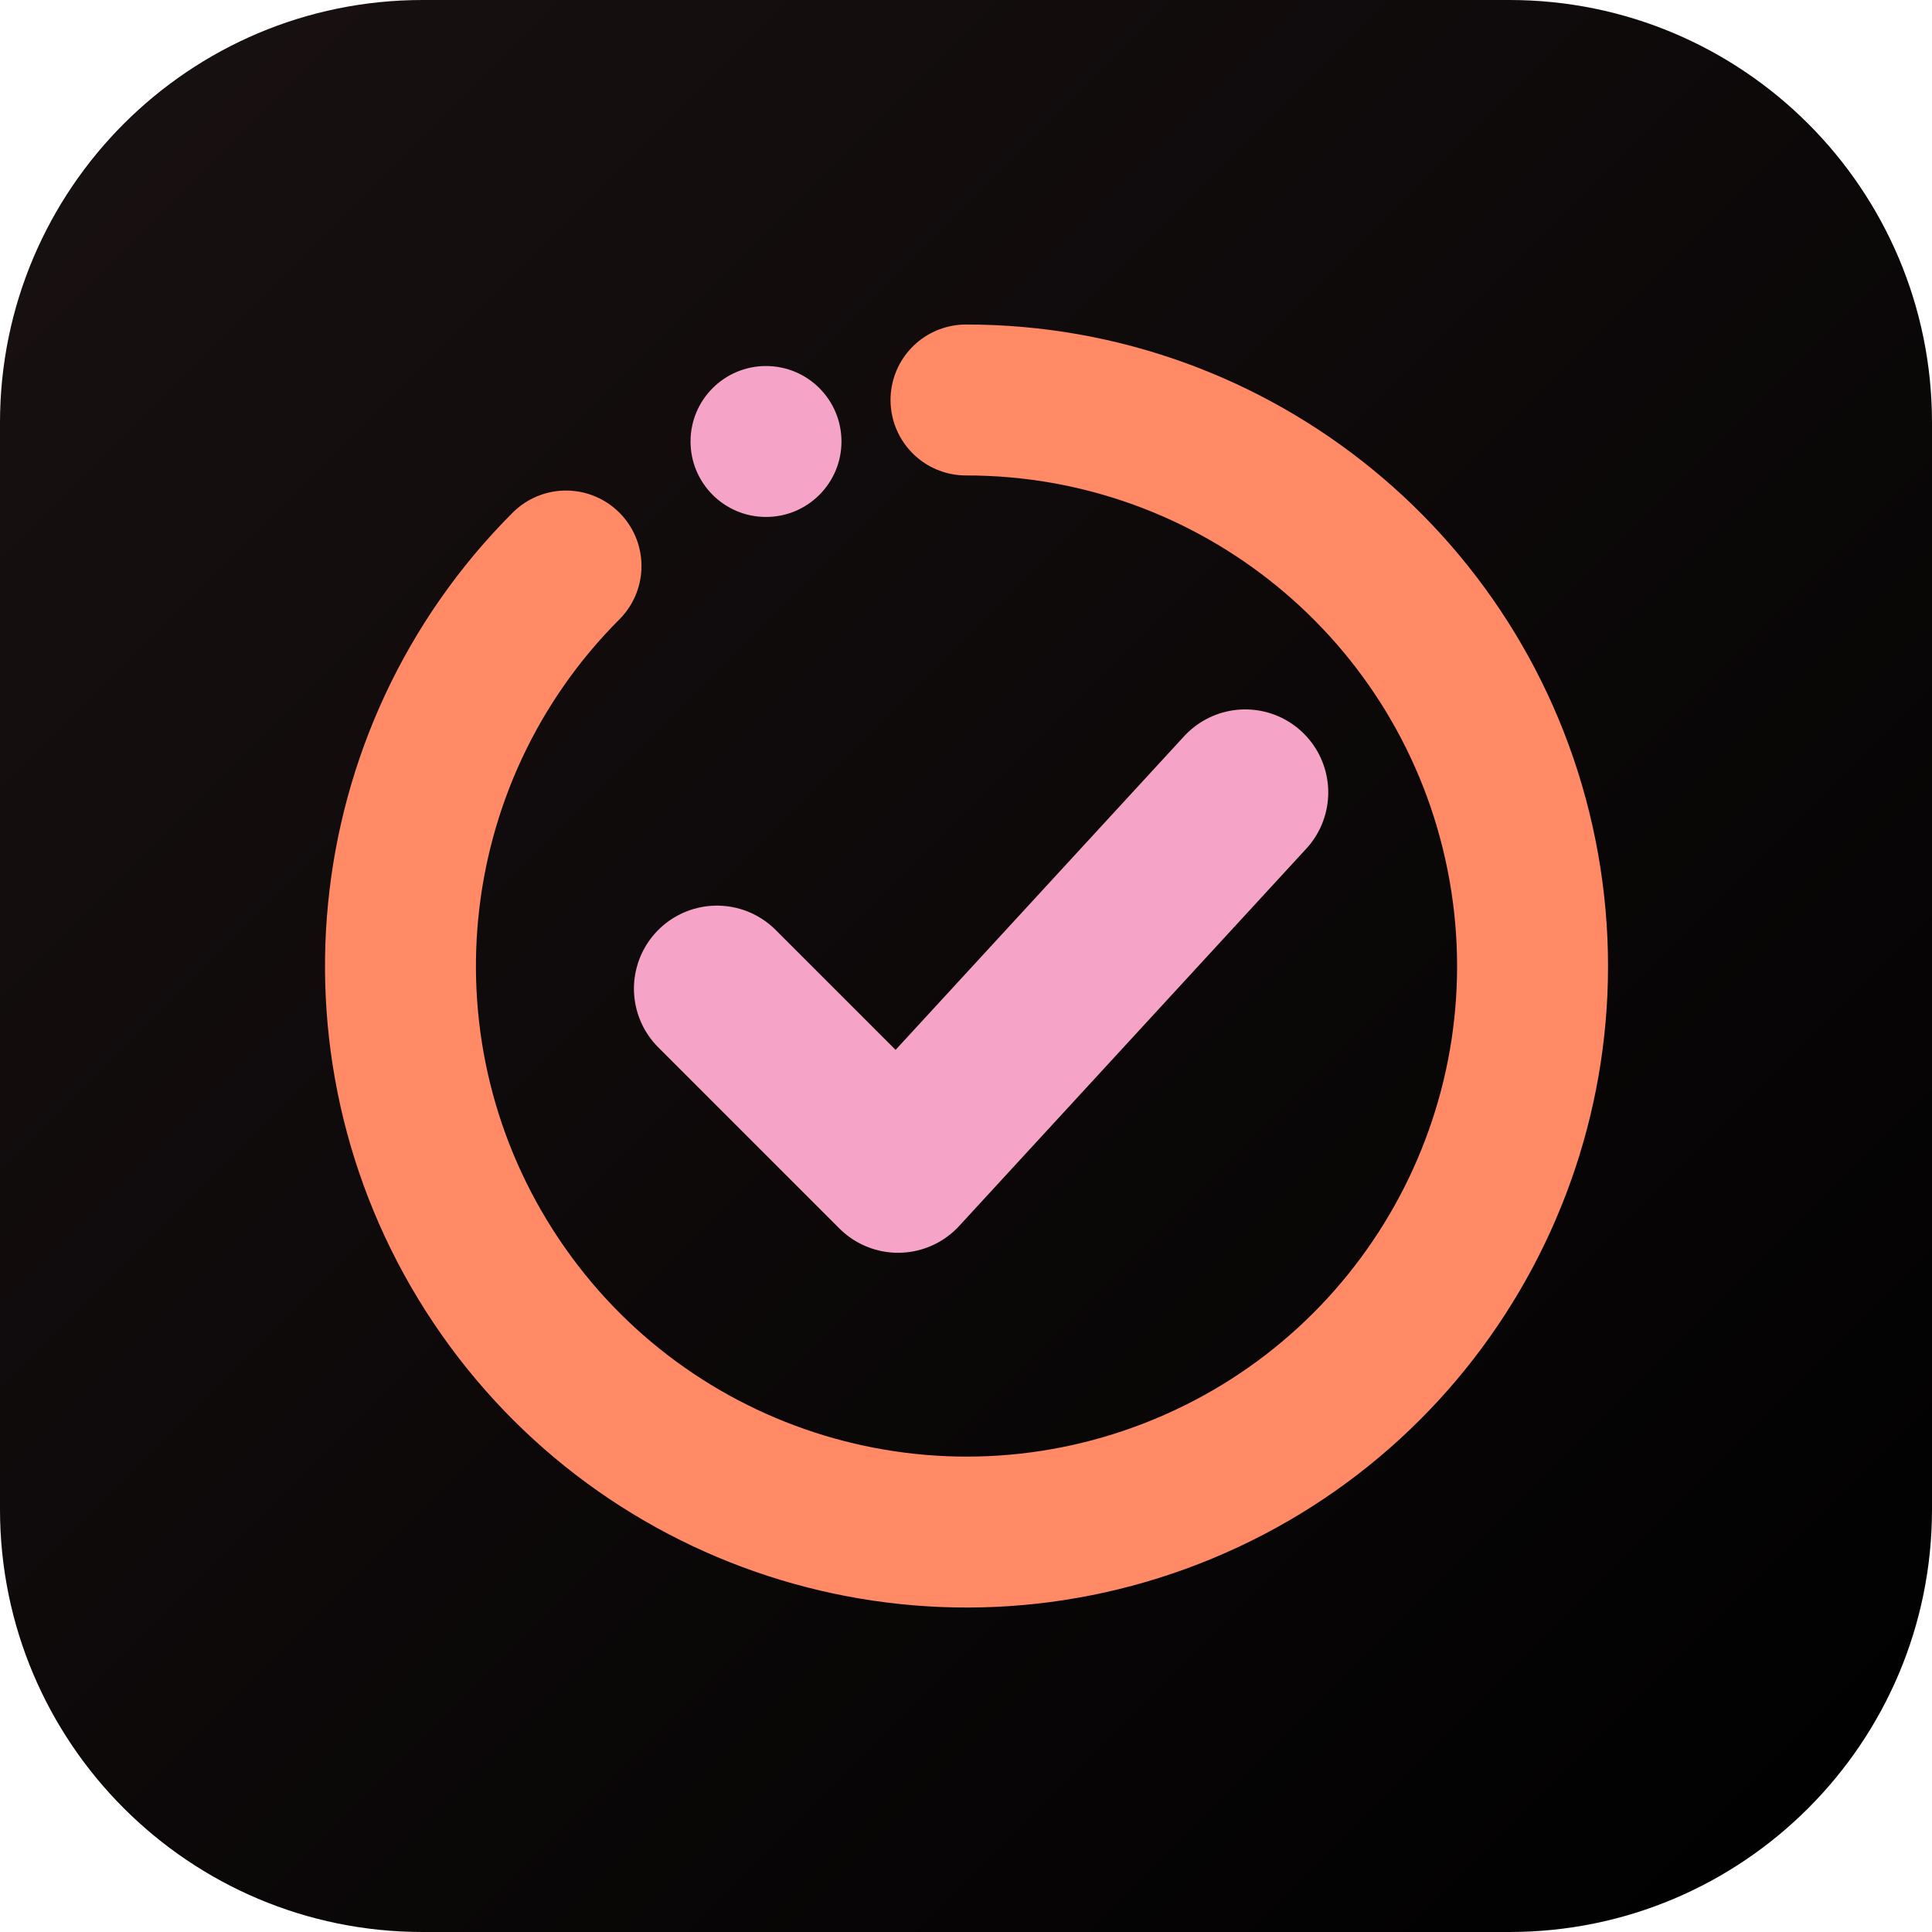
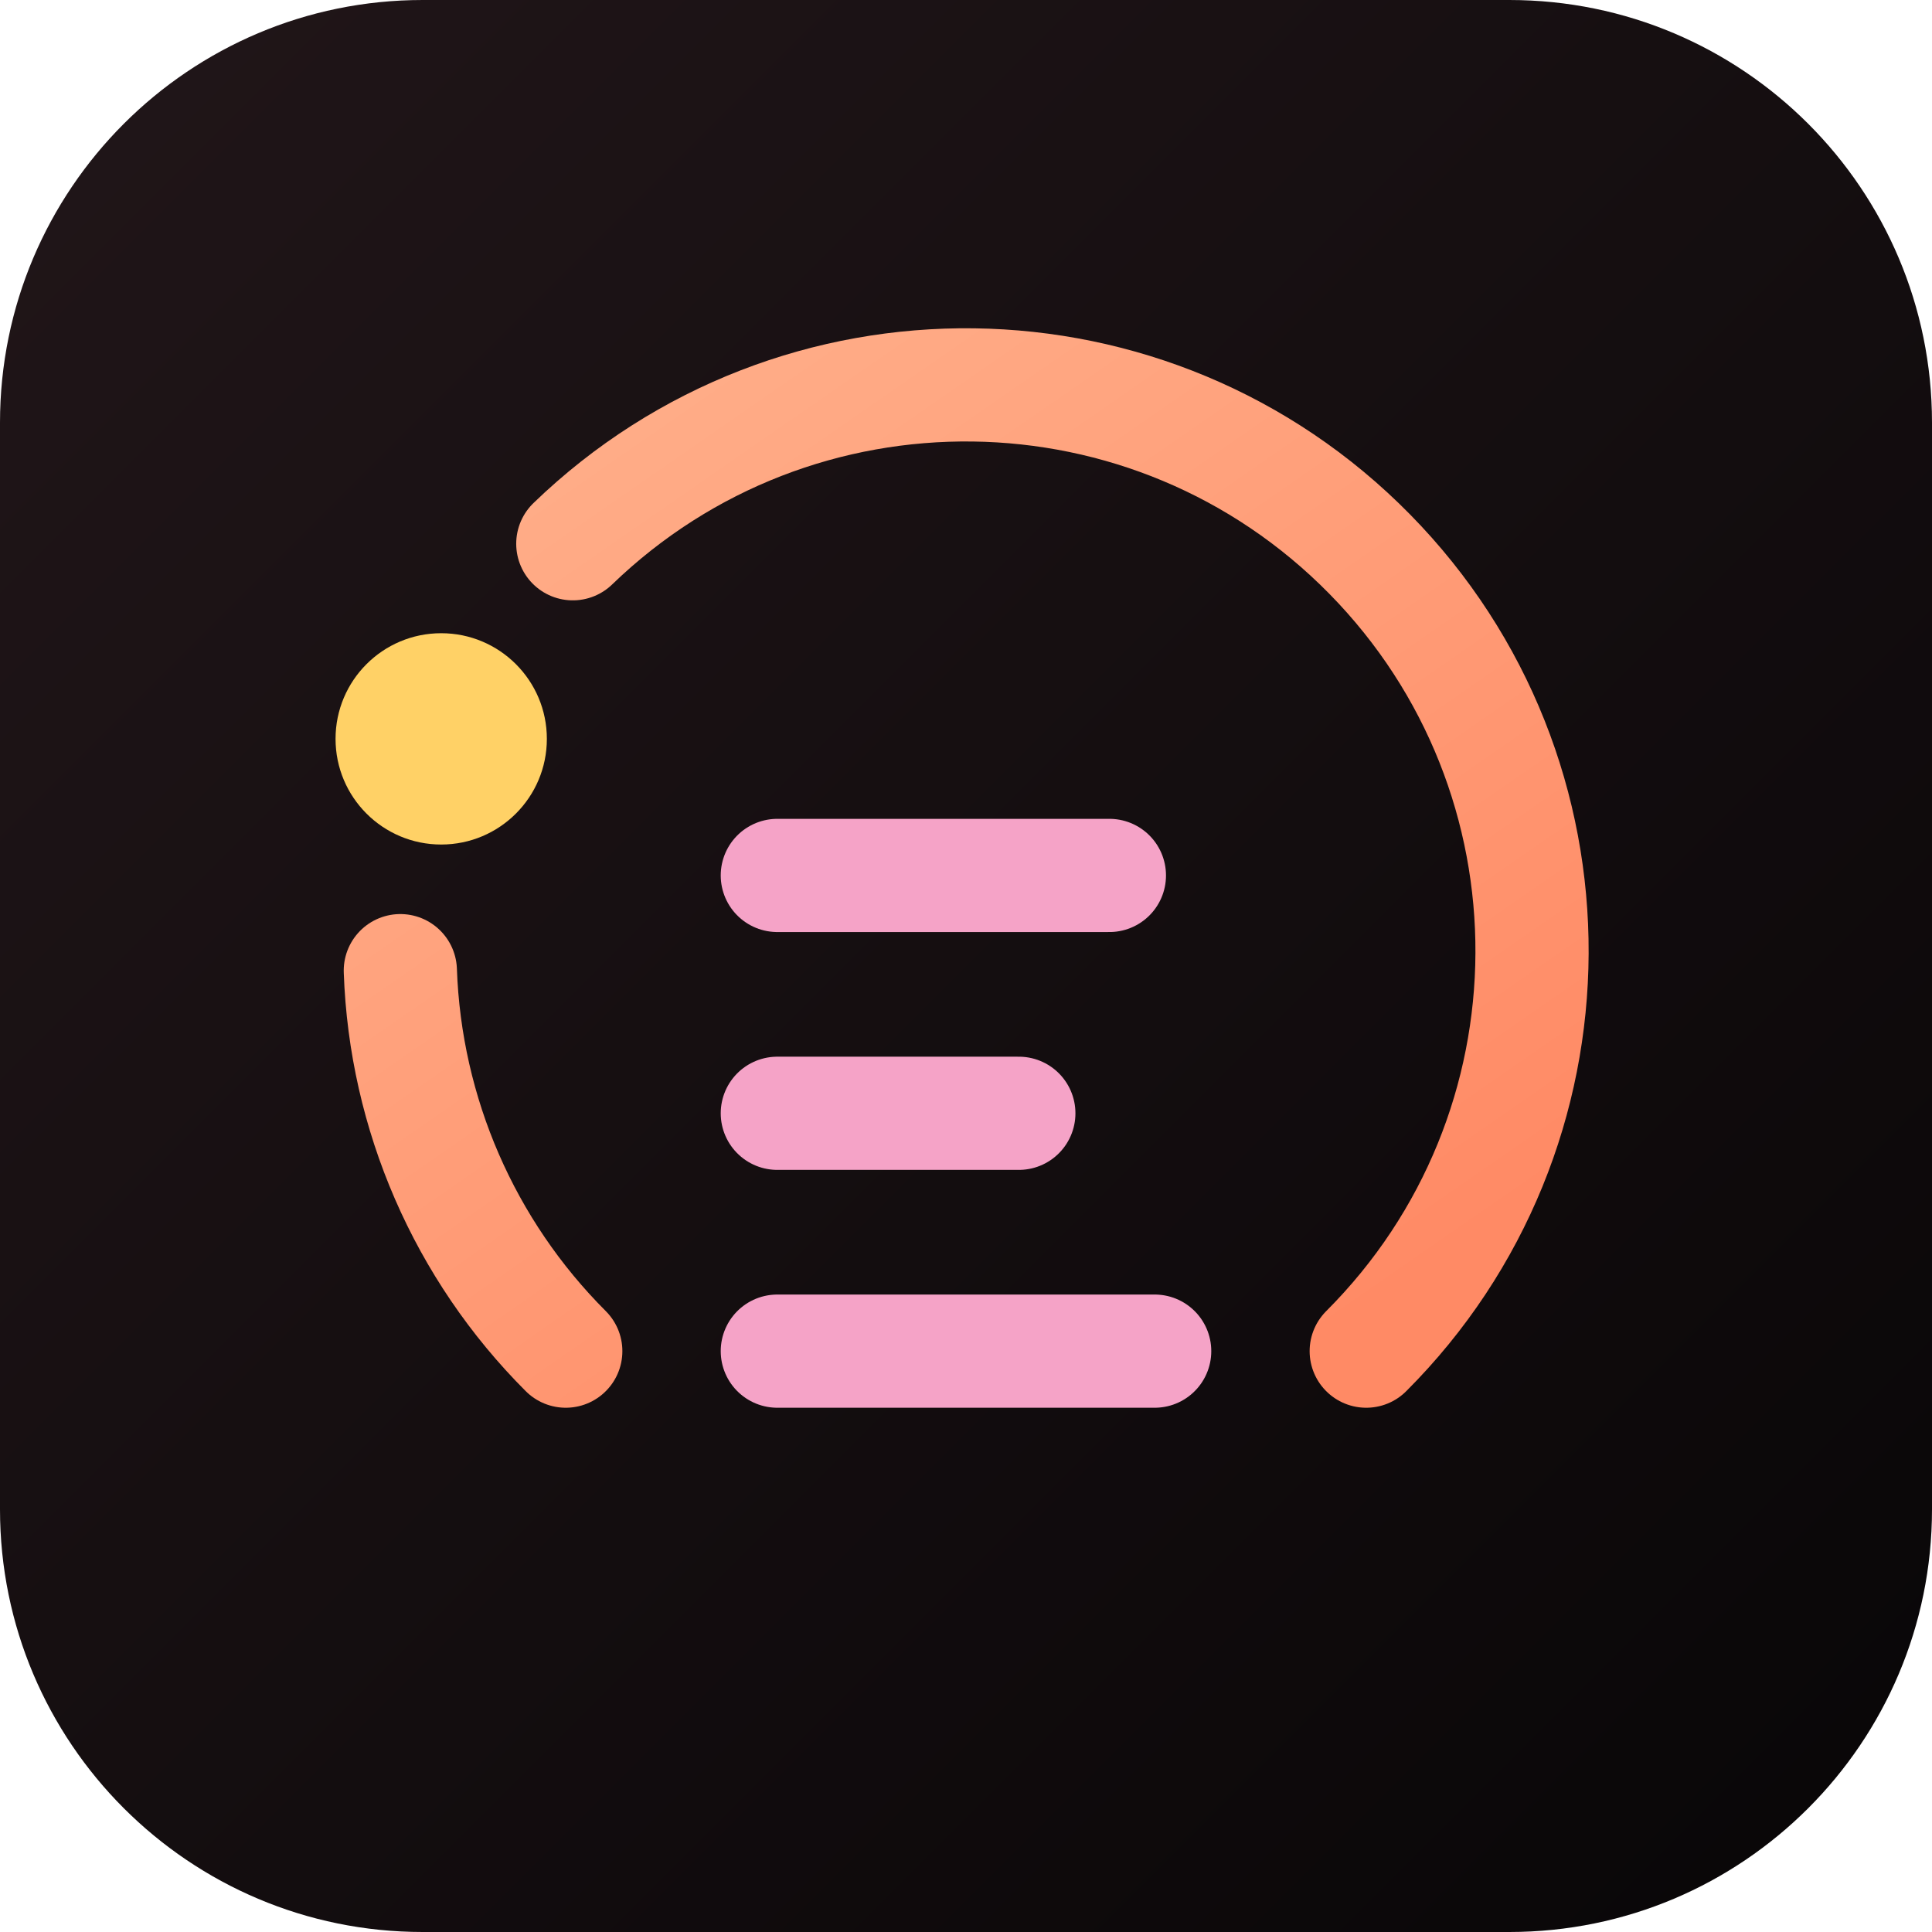
<svg xmlns="http://www.w3.org/2000/svg" viewBox="0 0 512 512">
  <defs>
    <linearGradient id="bg" x1="0" y1="0" x2="1" y2="1">
-       <stop offset="0" stop-color="#191112" />
-       <stop offset="1" stop-color="#000000" />
+       <stop stop-color="#211619" />
+       <stop offset="1" stop-color="#080607" />
+     </linearGradient>
+     <linearGradient id="frame" x1="0" y1="0" x2="0.8" y2="1">
+       <stop stop-color="#ffb18c" />
+       <stop offset="1" stop-color="#ff8a65" />
    </linearGradient>
  </defs>
  <rect width="512" height="512" rx="112" fill="url(#bg)" />
-   <g fill="none" stroke-linecap="round" stroke-linejoin="round">
-     <path d="M 256 106 A 150 150 0 1 1 150 150" stroke="#ff8a65" stroke-width="40" />
-     <circle cx="203" cy="117" r="20" fill="#f5a3c7" stroke="none" />
-     <path d="M 190 262 L 238 310 L 330 210" stroke="#f5a3c7" stroke-width="44" />
+   <path d="M 149.934 358.066 A 150 150 0 0 1 106.091 257.235 M 151.801 144.099 A 150 150 0 0 1 362.066 358.066" fill="none" stroke="url(#frame)" stroke-width="30" stroke-linecap="round" />
+   <circle cx="116.923" cy="195.809" r="28" fill="#ffd166" />
+   <g fill="none" stroke="#f5a3c7" stroke-linecap="round" stroke-width="30">
+     <path d="M 206 232 H 294" />
+     <path d="M 206 295.033 H 270" />
+     <path d="M 206 358.066 H 306" />
  </g>
</svg>
